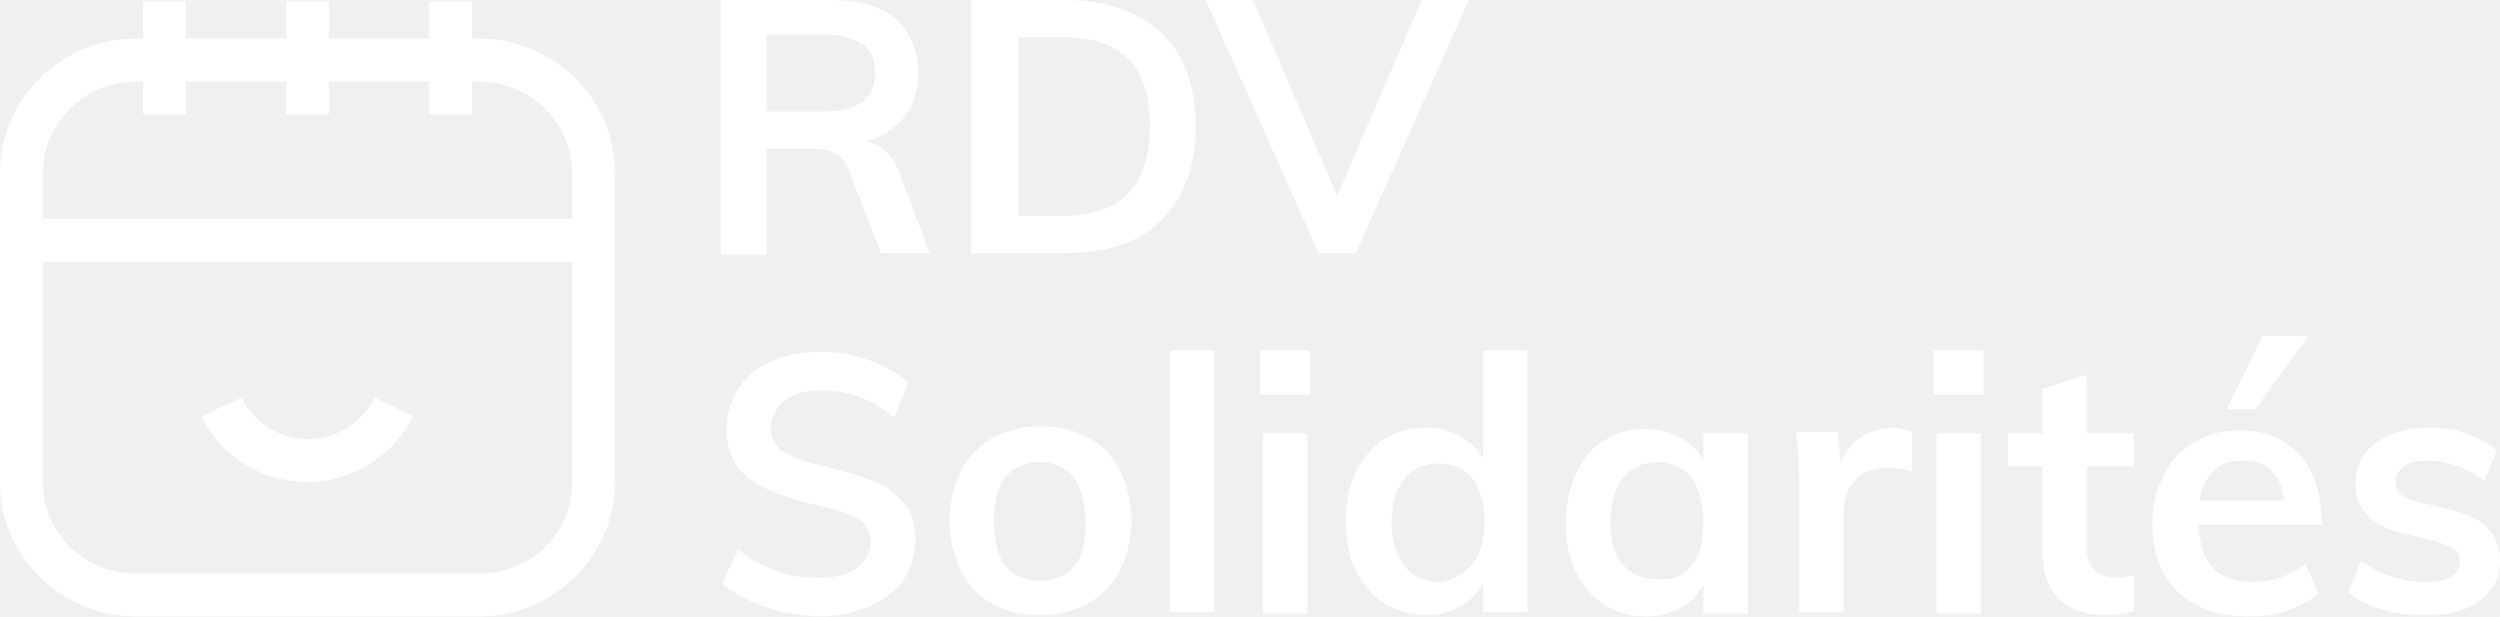
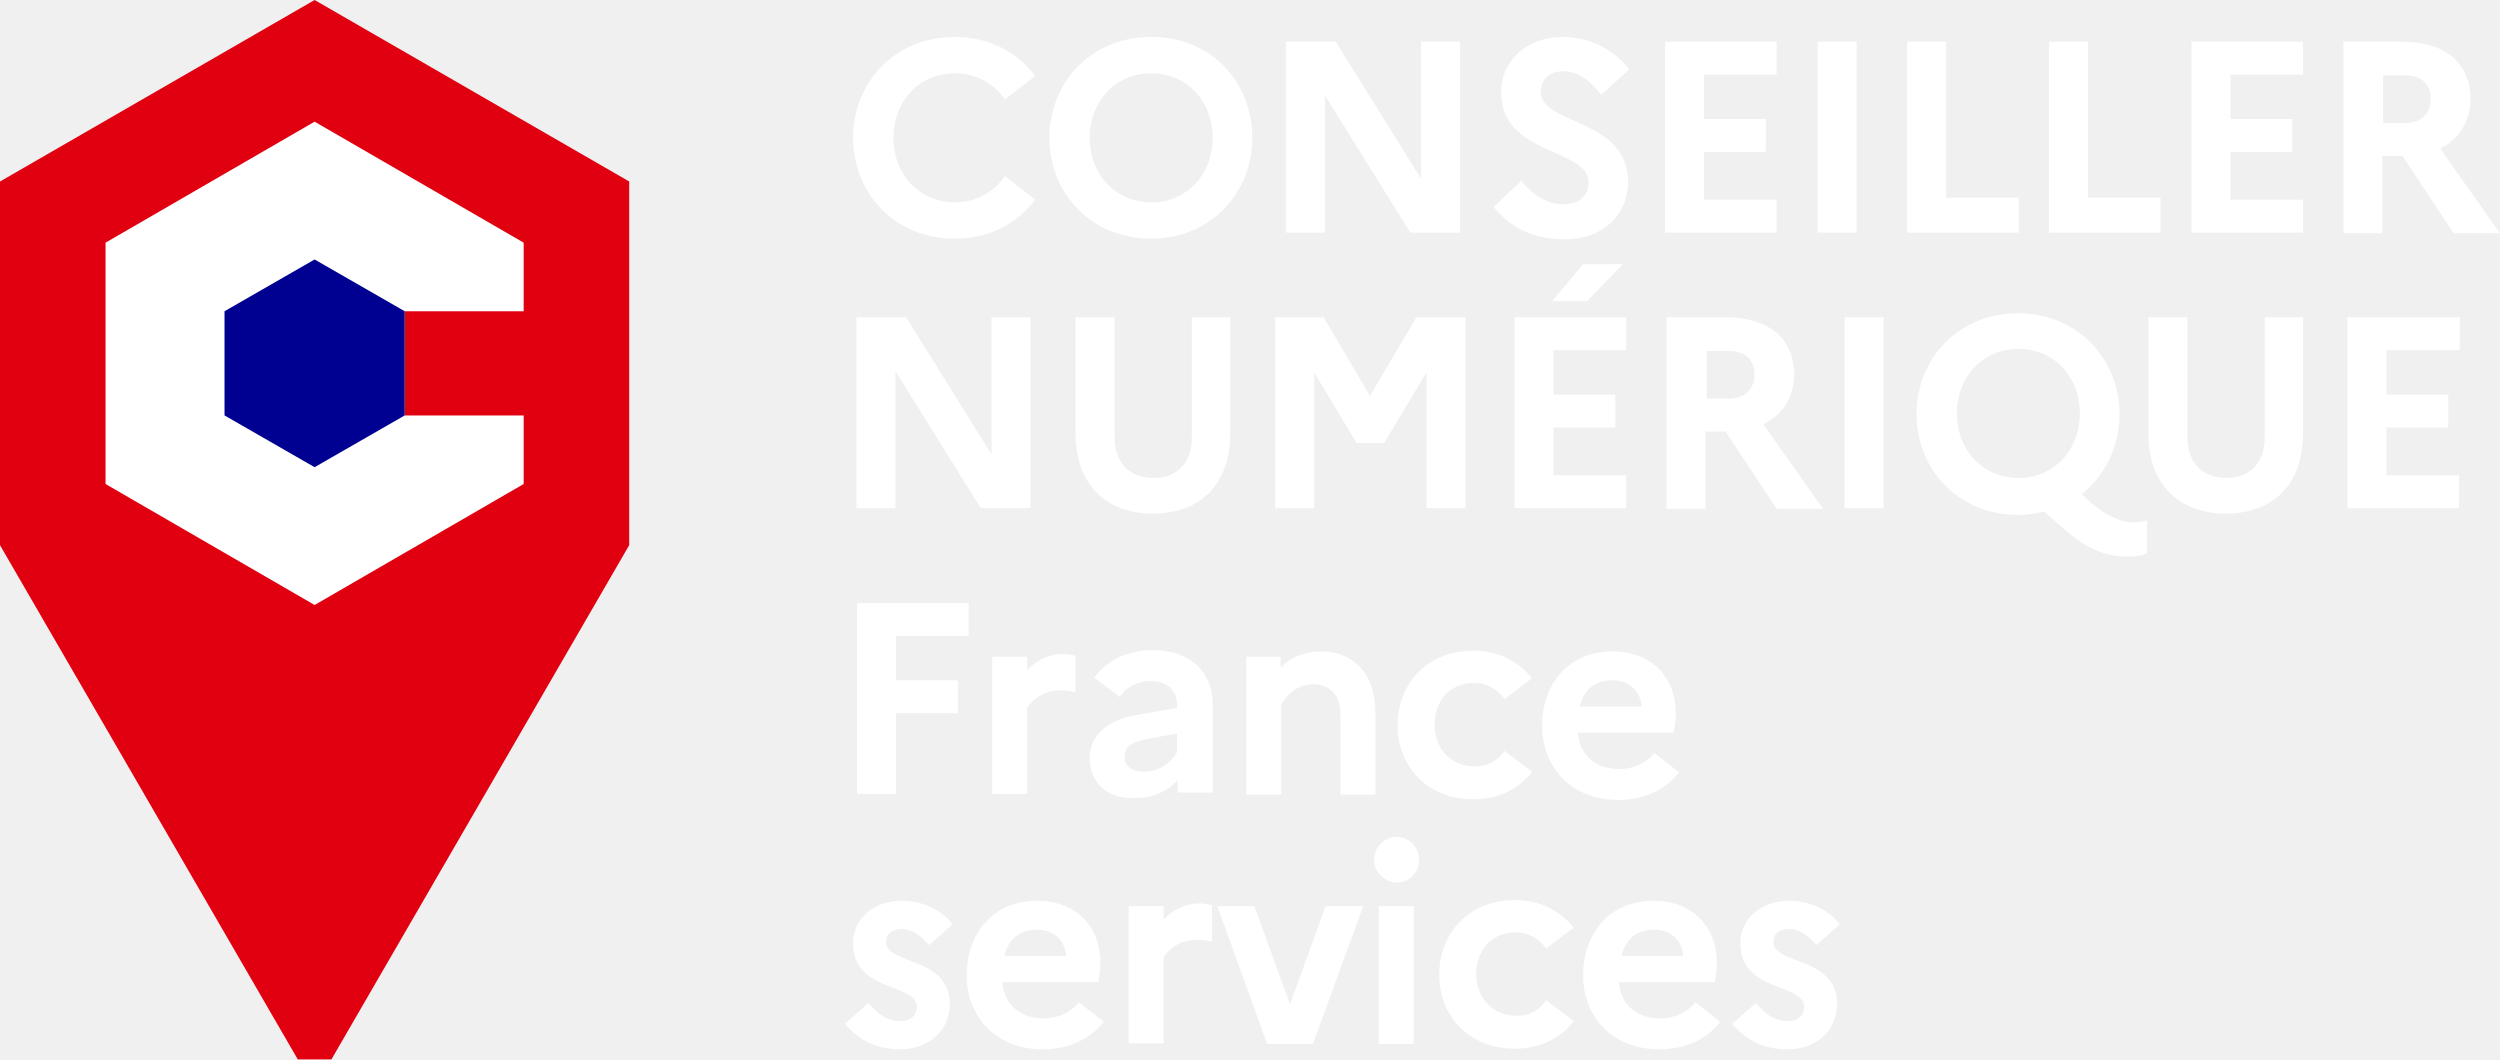
- <svg xmlns="http://www.w3.org/2000/svg" viewBox="0 0 174.8 43.1">
-   <g fill="#FFF">
-     <path d="M65 17.7h-3.4l-2.3-5.9c-.2-.5-.5-.9-.9-1.1-.4-.2-1-.3-1.6-.3h-3.2v7.4h-3.2V0H58c2 0 3.5.4 4.6 1.3 1 .9 1.6 2.1 1.6 3.8 0 1.2-.3 2.2-.9 3-.6.8-1.5 1.4-2.7 1.8 1 .2 1.8.9 2.3 2.2l2.1 5.6zm-7.4-9.9c1.2 0 2.1-.2 2.7-.7s.9-1.1.9-2c0-.9-.3-1.6-.9-2-.6-.4-1.5-.7-2.7-.7h-4v5.4h4zM67.9 0h6.5c2.9 0 5.2.8 6.8 2.3 1.6 1.5 2.4 3.7 2.4 6.5s-.8 5-2.4 6.6-3.9 2.3-6.8 2.3h-6.5V0zm6.4 15.1c4.1 0 6.1-2.1 6.1-6.3s-2-6.2-6.1-6.2h-3.1v12.5h3.1zM99.4 0h3.3l-7.9 17.7h-2.6L84.3 0h3.3l5.9 13.7L99.4 0z" />
+ <svg xmlns="http://www.w3.org/2000/svg" version="1.1" id="Calque_2" x="0px" y="0px" viewBox="0 0 371.9 157.6" style="enable-background:new 0 0 371.9 157.6;" xml:space="preserve">
+   <style type="text/css">
+ 	.st0{fill:#E1000F;}
+ 	.st1{fill:#FFFFFF;}
+ 	.st2{fill:#000091;}
+ </style>
+   <g>
+     <g>
+       <polygon class="st0" points="46.8,0 0,27 0,81.1 44.3,157.6 49.3,157.6 93.6,81.1 93.6,27   " />
+       <polygon class="st1" points="60.2,46.3 77.9,46.3 77.9,36.1 46.8,18.1 15.7,36.1 15.7,72 46.8,90 77.9,72 77.9,61.8 60.2,61.8       " />
+       <polygon class="st2" points="60.2,61.8 60.2,46.3 46.8,38.6 33.4,46.3 33.4,61.8 46.8,69.5   " />
+       <g>
+         <path class="st1" d="M149.5,26.2l4.5,3.5c-2.6,3.5-6.8,5.8-12,5.8c-9,0-15.1-6.9-15.1-15c0-8.1,6.1-15,15.1-15     c5.2,0,9.4,2.3,12,5.8l-4.5,3.5c-1.6-2.3-4.2-3.9-7.4-3.9c-5.4,0-9.2,4.2-9.2,9.6c0,5.4,3.8,9.6,9.2,9.6     C145.3,30.1,147.9,28.5,149.5,26.2z" />
+         <path class="st1" d="M186.3,20.5c0,8.1-6.1,15-15.1,15c-9,0-15.1-6.9-15.1-15c0-8.1,6.1-15,15.1-15     C180.2,5.4,186.3,12.3,186.3,20.5z M180.4,20.5c0-5.4-3.8-9.6-9.1-9.6c-5.4,0-9.2,4.2-9.2,9.6c0,5.4,3.8,9.6,9.2,9.6     C176.6,30.1,180.4,25.9,180.4,20.5z" />
+         <path class="st1" d="M191.3,6.2h7.4l12.7,20.4V6.2h5.8v28.4h-7.4l-12.7-20.4v20.4h-5.8V6.2z" />
+         <path class="st1" d="M226.3,26.9c1.7,2.2,4,3.5,6.3,3.5c2.3,0,3.7-1.2,3.7-3.3c0-5.1-13-3.9-13-13.4c0-4.5,3.7-8.2,9.1-8.2     c4.3,0,7.6,1.9,10,4.8l-4.2,3.8c-1.7-2.2-3.5-3.5-5.7-3.5c-2,0-3.3,1.3-3.3,3c0,5.1,13,3.9,13,13.5c-0.1,5.3-4.2,8.5-9.4,8.5     c-4.8,0-8-1.7-10.6-4.8L226.3,26.9z" />
+         <path class="st1" d="M247.7,6.2h16.6v4.9h-10.8v6.6h9.2v4.9h-9.2v7.1h10.8v4.9h-16.6V6.2z" />
+         <path class="st1" d="M270.4,6.2h5.8v28.4h-5.8V6.2z" />
+         <path class="st1" d="M283.7,6.2h5.8v23.2h10.8v5.2h-16.6V6.2z" />
+         <path class="st1" d="M304.8,6.2h5.8v23.2h10.8v5.2h-16.6V6.2z" />
+         <path class="st1" d="M326,6.2h16.6v4.9h-10.8v6.6h9.2v4.9h-9.2v7.1h10.8v4.9H326V6.2z" />
+         <path class="st1" d="M348.7,6.2h8.7c6.3,0,10.1,3.2,10.1,8.5c0,3.4-1.7,6-4.5,7.4l8.9,12.6H365l-7.6-11.5h-3v11.5h-5.8V6.2z      M354.5,11.2v7.1h3.2c2.4,0,3.9-1.3,3.9-3.6c0-2.2-1.4-3.5-3.9-3.5H354.5z" />
+       </g>
+       <g>
+         <path class="st1" d="M127.4,47.2h7.4l12.7,20.4V47.2h5.8v28.4h-7.4l-12.7-20.4v20.4h-5.8V47.2z" />
+         <path class="st1" d="M177.2,47.2h5.8v17.3c0,7.5-4.4,11.9-11.5,11.9c-7.1,0-11.5-4.5-11.5-11.9V47.2h5.8V65     c0,3.8,2.2,6.1,5.8,6.1c3.5,0,5.7-2.2,5.7-6.1V47.2z" />
+         <path class="st1" d="M189.6,47.2h7.3l6.9,11.7l6.9-11.7h7.3v28.4h-5.8V55.4l-6.3,10.5h-4.1l-6.3-10.5v20.2h-5.8V47.2z" />
+         <path class="st1" d="M225.3,47.2h16.6v4.9h-10.8v6.6h9.2v4.9h-9.2v7.1h10.8v4.9h-16.6V47.2z M230.9,44.8l4.6-5.5h5.9l-5.3,5.5     H230.9z" />
+         <path class="st1" d="M248.1,47.2h8.7c6.3,0,10.1,3.2,10.1,8.5c0,3.4-1.7,6-4.6,7.4l8.9,12.6h-6.9l-7.6-11.5h-3v11.5h-5.8V47.2z      M253.9,52.2v7.1h3.2c2.4,0,3.9-1.3,3.9-3.6c0-2.2-1.4-3.5-3.9-3.5H253.9z" />
+         <path class="st1" d="M274.4,47.2h5.8v28.4h-5.8V47.2z" />
+         <path class="st1" d="M317.4,77.7c0.6,0,1.4-0.1,2-0.3v4.9c-0.9,0.4-1.7,0.5-3,0.5c-3.2,0-6.1-1.3-8.9-3.7l-3.4-3     c-1.2,0.3-2.5,0.5-3.9,0.5c-9,0-15.1-6.9-15.1-15c0-8.1,6.1-15,15.1-15c8.9,0,15.1,6.9,15.1,15c0,4.8-2.1,9.1-5.6,11.9l1.7,1.6     C313.7,76.9,315.6,77.7,317.4,77.7z M309.4,61.5c0-5.4-3.8-9.6-9.1-9.6c-5.4,0-9.2,4.2-9.2,9.6s3.8,9.6,9.2,9.6     C305.6,71.1,309.4,66.9,309.4,61.5z" />
+         <path class="st1" d="M336.8,47.2h5.8v17.3c0,7.5-4.4,11.9-11.5,11.9c-7.1,0-11.5-4.5-11.5-11.9V47.2h5.8V65     c0,3.8,2.2,6.1,5.8,6.1c3.5,0,5.7-2.2,5.7-6.1V47.2z" />
+         <path class="st1" d="M349.3,47.2h16.6v4.9H355v6.6h9.2v4.9H355v7.1h10.8v4.9h-16.6V47.2z" />
+       </g>
+       <g>
+         <path class="st1" d="M127.5,89.7h16.6v4.9h-10.8v6.6h9.2v4.9h-9.2v12h-5.8V89.7z" />
+         <path class="st1" d="M147.6,97.7h5.2v2c1.3-1.4,3.1-2.4,5.4-2.4c0.7,0,1.3,0.1,1.8,0.3v5.4c-0.6-0.2-1.3-0.3-2.3-0.3     c-2.5,0-4.1,1.4-4.9,2.6v12.8h-5.2V97.7z" />
+         <path class="st1" d="M162.1,112.7c0-3.1,2.4-5.5,6.8-6.3l6.2-1.1v-0.5c0-2.2-1.6-3.5-3.9-3.5c-2,0-3.7,0.9-4.6,2.4l-3.8-2.9     c1.8-2.5,4.9-4.1,8.6-4.1c5.9,0,9,3.5,9,8v13.2h-5.2v-1.9c-1.3,1.6-3.7,2.7-6.1,2.7C164.9,119,162.1,116.6,162.1,112.7z      M170.1,114.8c2.3,0,4-1.2,5-2.9v-2.8l-4.8,0.9c-2.2,0.4-3,1.3-3,2.6C167.2,113.8,168.3,114.8,170.1,114.8z" />
+         <path class="st1" d="M185.3,97.7h5.2v1.6c1.4-1.4,3.3-2.4,6.1-2.4c4.4,0,8,3,8,9.1v12.2h-5.2v-12c0-2.7-1.5-4.4-4-4.4     c-2.6,0-4,1.7-4.8,3v13.4h-5.2V97.7z" />
+         <path class="st1" d="M223.8,111.7l4.1,3.1c-1.9,2.5-4.9,4.1-8.7,4.1c-7.1,0-11.3-5.1-11.3-11c0-6,4.2-11.1,11.3-11.1     c3.7,0,6.7,1.6,8.7,4.1l-4.1,3.1c-1-1.4-2.5-2.4-4.6-2.4c-3.4,0-5.8,2.6-5.8,6.2c0,3.6,2.5,6.2,5.9,6.2     C221.3,114.1,222.9,113.1,223.8,111.7z" />
+         <path class="st1" d="M240.8,119c-7.3,0-11.4-5.1-11.4-11c0-6.1,3.8-11.1,10.5-11.1c5.7,0,9.4,3.8,9.4,9.2c0,1.1-0.2,2.2-0.3,2.9     h-14.3c0.3,3.4,2.7,5.4,6.2,5.4c2.2,0,4.1-1,5.2-2.4l3.7,2.9C247.8,117.4,244.7,119,240.8,119z M235,105.1h9.2     c-0.1-2-1.6-3.9-4.3-3.9C237.4,101.2,235.7,102.4,235,105.1z" />
+       </g>
+       <g>
+         <path class="st1" d="M129.2,149.2c1.3,1.6,2.8,2.7,4.7,2.7c1.6,0,2.5-0.9,2.5-2.1c0-3.6-9.5-2.1-9.5-9.5c0-3.6,3-6.3,7.3-6.3     c3.2,0,6,1.5,7.5,3.5l-3.5,3.1c-1.1-1.3-2.4-2.4-4-2.4c-1.5,0-2.4,0.7-2.4,1.9c0,3.5,9.5,2.1,9.5,9.3c-0.1,4.3-3.5,6.7-7.4,6.7     c-3.7,0-6.3-1.5-8.2-3.8L129.2,149.2z" />
+         <path class="st1" d="M155.2,156.1c-7.3,0-11.4-5.1-11.4-11c0-6.1,3.8-11.1,10.5-11.1c5.7,0,9.4,3.8,9.4,9.2     c0,1.1-0.2,2.2-0.3,2.9h-14.3c0.3,3.4,2.7,5.4,6.2,5.4c2.2,0,4.1-1,5.2-2.4l3.7,2.9C162.2,154.5,159.1,156.1,155.2,156.1z      M149.4,142.2h9.2c-0.1-2-1.6-3.9-4.3-3.9C151.8,138.3,150.1,139.5,149.4,142.2z" />
+         <path class="st1" d="M167.9,134.8h5.2v2c1.3-1.4,3.1-2.4,5.4-2.4c0.7,0,1.3,0.1,1.8,0.3v5.4c-0.6-0.2-1.3-0.3-2.3-0.3     c-2.5,0-4.1,1.4-4.9,2.6v12.8h-5.2V134.8z" />
+         <path class="st1" d="M186.6,134.8l5.3,14.6l5.3-14.6h5.6l-7.5,20.5h-6.8l-7.4-20.5H186.6z" />
+         <path class="st1" d="M204.4,127.9c0-1.8,1.5-3.4,3.4-3.4c1.8,0,3.3,1.5,3.3,3.4s-1.5,3.4-3.3,3.4     C205.9,131.2,204.4,129.7,204.4,127.9z M205.1,134.8h5.2v20.5h-5.2V134.8z" />
+         <path class="st1" d="M230,148.8l4.1,3.1c-1.9,2.5-4.9,4.1-8.7,4.1c-7.1,0-11.3-5.1-11.3-11c0-6,4.2-11.1,11.3-11.1     c3.7,0,6.7,1.6,8.7,4.1l-4.1,3.1c-1-1.4-2.5-2.4-4.6-2.4c-3.4,0-5.8,2.6-5.8,6.2c0,3.6,2.5,6.2,5.9,6.2     C227.4,151.2,229,150.3,230,148.8z" />
+         <path class="st1" d="M246.9,156.1c-7.3,0-11.4-5.1-11.4-11c0-6.1,3.8-11.1,10.5-11.1c5.7,0,9.4,3.8,9.4,9.2     c0,1.1-0.2,2.2-0.3,2.9h-14.3c0.3,3.4,2.7,5.4,6.2,5.4c2.2,0,4.1-1,5.2-2.4l3.7,2.9C254,154.5,250.8,156.1,246.9,156.1z      M241.2,142.2h9.2c-0.1-2-1.6-3.9-4.3-3.9C243.6,138.3,241.9,139.5,241.2,142.2z" />
+         <path class="st1" d="M261.2,149.2c1.3,1.6,2.8,2.7,4.7,2.7c1.6,0,2.5-0.9,2.5-2.1c0-3.6-9.5-2.1-9.5-9.5c0-3.6,3-6.3,7.3-6.3     c3.2,0,6,1.5,7.5,3.5l-3.5,3.1c-1.1-1.3-2.4-2.4-4-2.4c-1.5,0-2.4,0.7-2.4,1.9c0,3.5,9.5,2.1,9.5,9.3c-0.1,4.3-3.5,6.7-7.4,6.7     c-3.7,0-6.3-1.5-8.2-3.8L261.2,149.2z" />
+       </g>
+     </g>
  </g>
-   <path fill="#FFF" d="M69.4 42.2c-1-.5-1.7-1.3-2.2-2.3s-.8-2.1-.8-3.5c0-1.3.3-2.5.8-3.5s1.3-1.7 2.2-2.3c1-.5 2.1-.8 3.4-.8s2.4.3 3.3.8c1 .5 1.7 1.3 2.2 2.3.5 1 .8 2.1.8 3.5 0 1.3-.3 2.5-.8 3.5s-1.3 1.7-2.2 2.3c-1 .5-2.1.8-3.3.8-1.3 0-2.5-.2-3.4-.8zm5.7-2.6c.6-.7.8-1.7.8-3.1 0-1.3-.3-2.4-.8-3.1-.6-.7-1.4-1.1-2.4-1.1s-1.9.4-2.4 1.1c-.6.7-.8 1.7-.8 3.1s.3 2.4.8 3.1c.6.7 1.4 1 2.4 1 1.1 0 1.9-.4 2.4-1zM81.8 42.8V24.5h3.1v18.3h-3.1zM88.1 24.5h3.5v3.1h-3.5v-3.1zm.2 18.3V30.3h3.1v12.6h-3.1v-.1zM106.8 24.5v18.3h-3.1v-2c-.4.7-.9 1.2-1.6 1.6-.7.4-1.5.6-2.4.6-1.1 0-2-.3-2.9-.8-.8-.5-1.5-1.3-2-2.3s-.7-2.2-.7-3.5.2-2.4.7-3.4 1.1-1.7 2-2.3c.8-.5 1.8-.8 2.9-.8.9 0 1.7.2 2.4.6.7.4 1.3.9 1.6 1.6v-7.6h3.1zm-3.9 15c.6-.7.9-1.7.9-3s-.3-2.3-.8-3c-.6-.7-1.4-1.1-2.4-1.1s-1.9.4-2.4 1.1c-.6.7-.9 1.7-.9 3s.3 2.3.9 3.1c.6.7 1.4 1.1 2.4 1.1.9-.1 1.7-.5 2.3-1.2zM122.2 30.3v12.6h-3.1v-2c-.4.7-.9 1.2-1.6 1.6-.7.4-1.5.6-2.4.6-1.1 0-2.1-.3-2.9-.8s-1.5-1.3-2-2.3-.7-2.1-.7-3.4c0-1.3.2-2.4.7-3.5.5-1.1 1.1-1.8 2-2.3.8-.6 1.8-.8 2.9-.8.9 0 1.7.2 2.4.6.7.4 1.3.9 1.6 1.6v-1.9h3.1zm-3.9 9.2c.6-.7.8-1.7.8-3s-.3-2.3-.8-3.1c-.6-.7-1.4-1.1-2.4-1.1s-1.8.4-2.4 1.1-.9 1.8-.9 3.1.3 2.3.9 3 1.4 1 2.4 1c1.1.1 1.9-.3 2.4-1zM133.7 30.2V33c-.5-.2-1.1-.3-1.6-.3-1.1 0-1.9.3-2.4.9-.6.6-.8 1.4-.8 2.4v6.8h-3.1v-9c0-1.3-.1-2.5-.2-3.6h2.9l.2 2.2c.3-.8.8-1.4 1.5-1.9.7-.4 1.5-.6 2.3-.6.4.1.8.1 1.2.3zM135.2 24.5h3.5v3.1h-3.5v-3.1zm.2 18.3V30.3h3.1v12.6h-3.1v-.1zM145.9 32.6v5.6c0 1.5.7 2.2 2.1 2.2.4 0 .8-.1 1.2-.2v2.5c-.5.2-1.2.3-2 .3-1.4 0-2.5-.4-3.3-1.2s-1.1-1.9-1.1-3.4v-5.8h-2.4v-2.3h2.4v-3.1l3.1-1v4.1h3.3v2.3h-3.3zM162.4 36.7h-8.7c.1 1.3.4 2.3 1 3 .6.6 1.5 1 2.7 1 1.4 0 2.7-.4 3.8-1.3l.9 2.1c-.6.5-1.3.9-2.2 1.2s-1.8.4-2.7.4c-2.1 0-3.7-.6-4.9-1.7s-1.8-2.8-1.8-4.8c0-1.3.3-2.4.8-3.4s1.2-1.8 2.2-2.3c.9-.6 2-.8 3.2-.8 1.7 0 3.1.6 4.1 1.7 1 1.1 1.5 2.7 1.5 4.6l.1.3zm-7.6-3.8c-.5.5-.9 1.2-1 2.1h5.9c-.1-.9-.4-1.7-.9-2.1-.5-.5-1.1-.7-2-.7s-1.5.2-2 .7zm2.9-4.3h-2l2.5-5.1h3.2l-3.7 5.1zM164.2 41.4l.9-2.2c1.3 1 2.9 1.5 4.6 1.5.7 0 1.3-.1 1.7-.4.4-.2.6-.6.6-1s-.1-.7-.4-.9c-.3-.2-.8-.4-1.4-.6l-2.1-.5c-2.3-.5-3.4-1.7-3.4-3.5 0-.8.2-1.4.6-2 .4-.6 1-1 1.8-1.4.8-.3 1.7-.5 2.7-.5.9 0 1.8.1 2.6.4s1.6.7 2.2 1.2l-.9 2.1c-1.3-.9-2.6-1.4-3.9-1.4-.7 0-1.3.1-1.7.4s-.6.6-.6 1.1c0 .4.1.7.4.9.2.2.7.4 1.2.5l2.1.5c1.2.3 2.2.7 2.7 1.3.6.6.9 1.4.9 2.3 0 1.2-.5 2.1-1.4 2.8s-2.2 1-3.8 1c-2.3 0-4.1-.5-5.4-1.6zM53.4 42.4c-1.1-.4-2.1-.9-2.9-1.6l1.1-2.4c.8.7 1.7 1.1 2.6 1.5s1.9.5 3 .5c1.2 0 2.1-.2 2.7-.7.6-.4 1-1.1 1-1.8s-.3-1.2-.9-1.6c-.6-.4-1.6-.7-3-1-2.1-.5-3.7-1.1-4.7-1.9-1-.8-1.5-1.9-1.5-3.4 0-1.1.3-2 .8-2.8.5-.8 1.3-1.5 2.3-1.9 1-.5 2.2-.7 3.5-.7 1.2 0 2.3.2 3.4.6 1.1.4 2 .9 2.7 1.6l-1 2.4c-1.5-1.3-3.2-1.9-5-1.9-1.1 0-2 .2-2.6.7s-1 1.1-1 2c0 .7.3 1.2.9 1.6.6.4 1.5.7 2.9 1 1.4.4 2.6.7 3.5 1.1.9.4 1.6.9 2.1 1.6.5.6.7 1.5.7 2.4 0 1.1-.3 2-.8 2.8-.5.8-1.3 1.4-2.4 1.9-1 .4-2.2.7-3.6.7-1.5-.1-2.7-.3-3.8-.7zM33.5 2.7H33V.1h-3v2.6h-7V.1h-3v2.6h-7V.1h-3v2.6h-.5C4.3 2.7 0 6.9 0 12.1v21.7c0 5.1 4.3 9.3 9.5 9.3h24c5.2 0 9.5-4.2 9.5-9.4V12.1c0-5.2-4.3-9.4-9.5-9.4zm-24 3h.5V8h3V5.7h7V8h3V5.7h7V8h3V5.7h.5c3.6 0 6.5 2.9 6.5 6.4v3.2H3v-3.2c0-3.5 2.9-6.4 6.5-6.4zm24 34.4h-24c-3.6 0-6.5-2.8-6.5-6.4V18.3h37v15.5c0 3.5-2.9 6.3-6.5 6.3z" />
-   <path fill="#FFF" d="M21.5 30.7c-2 0-3.8-1.2-4.6-2.9l-2.8 1.3c1.3 2.8 4.2 4.6 7.4 4.6 3.1 0 6-1.8 7.4-4.6l-2.7-1.3c-.9 1.8-2.7 2.9-4.7 2.9z" />
</svg>
